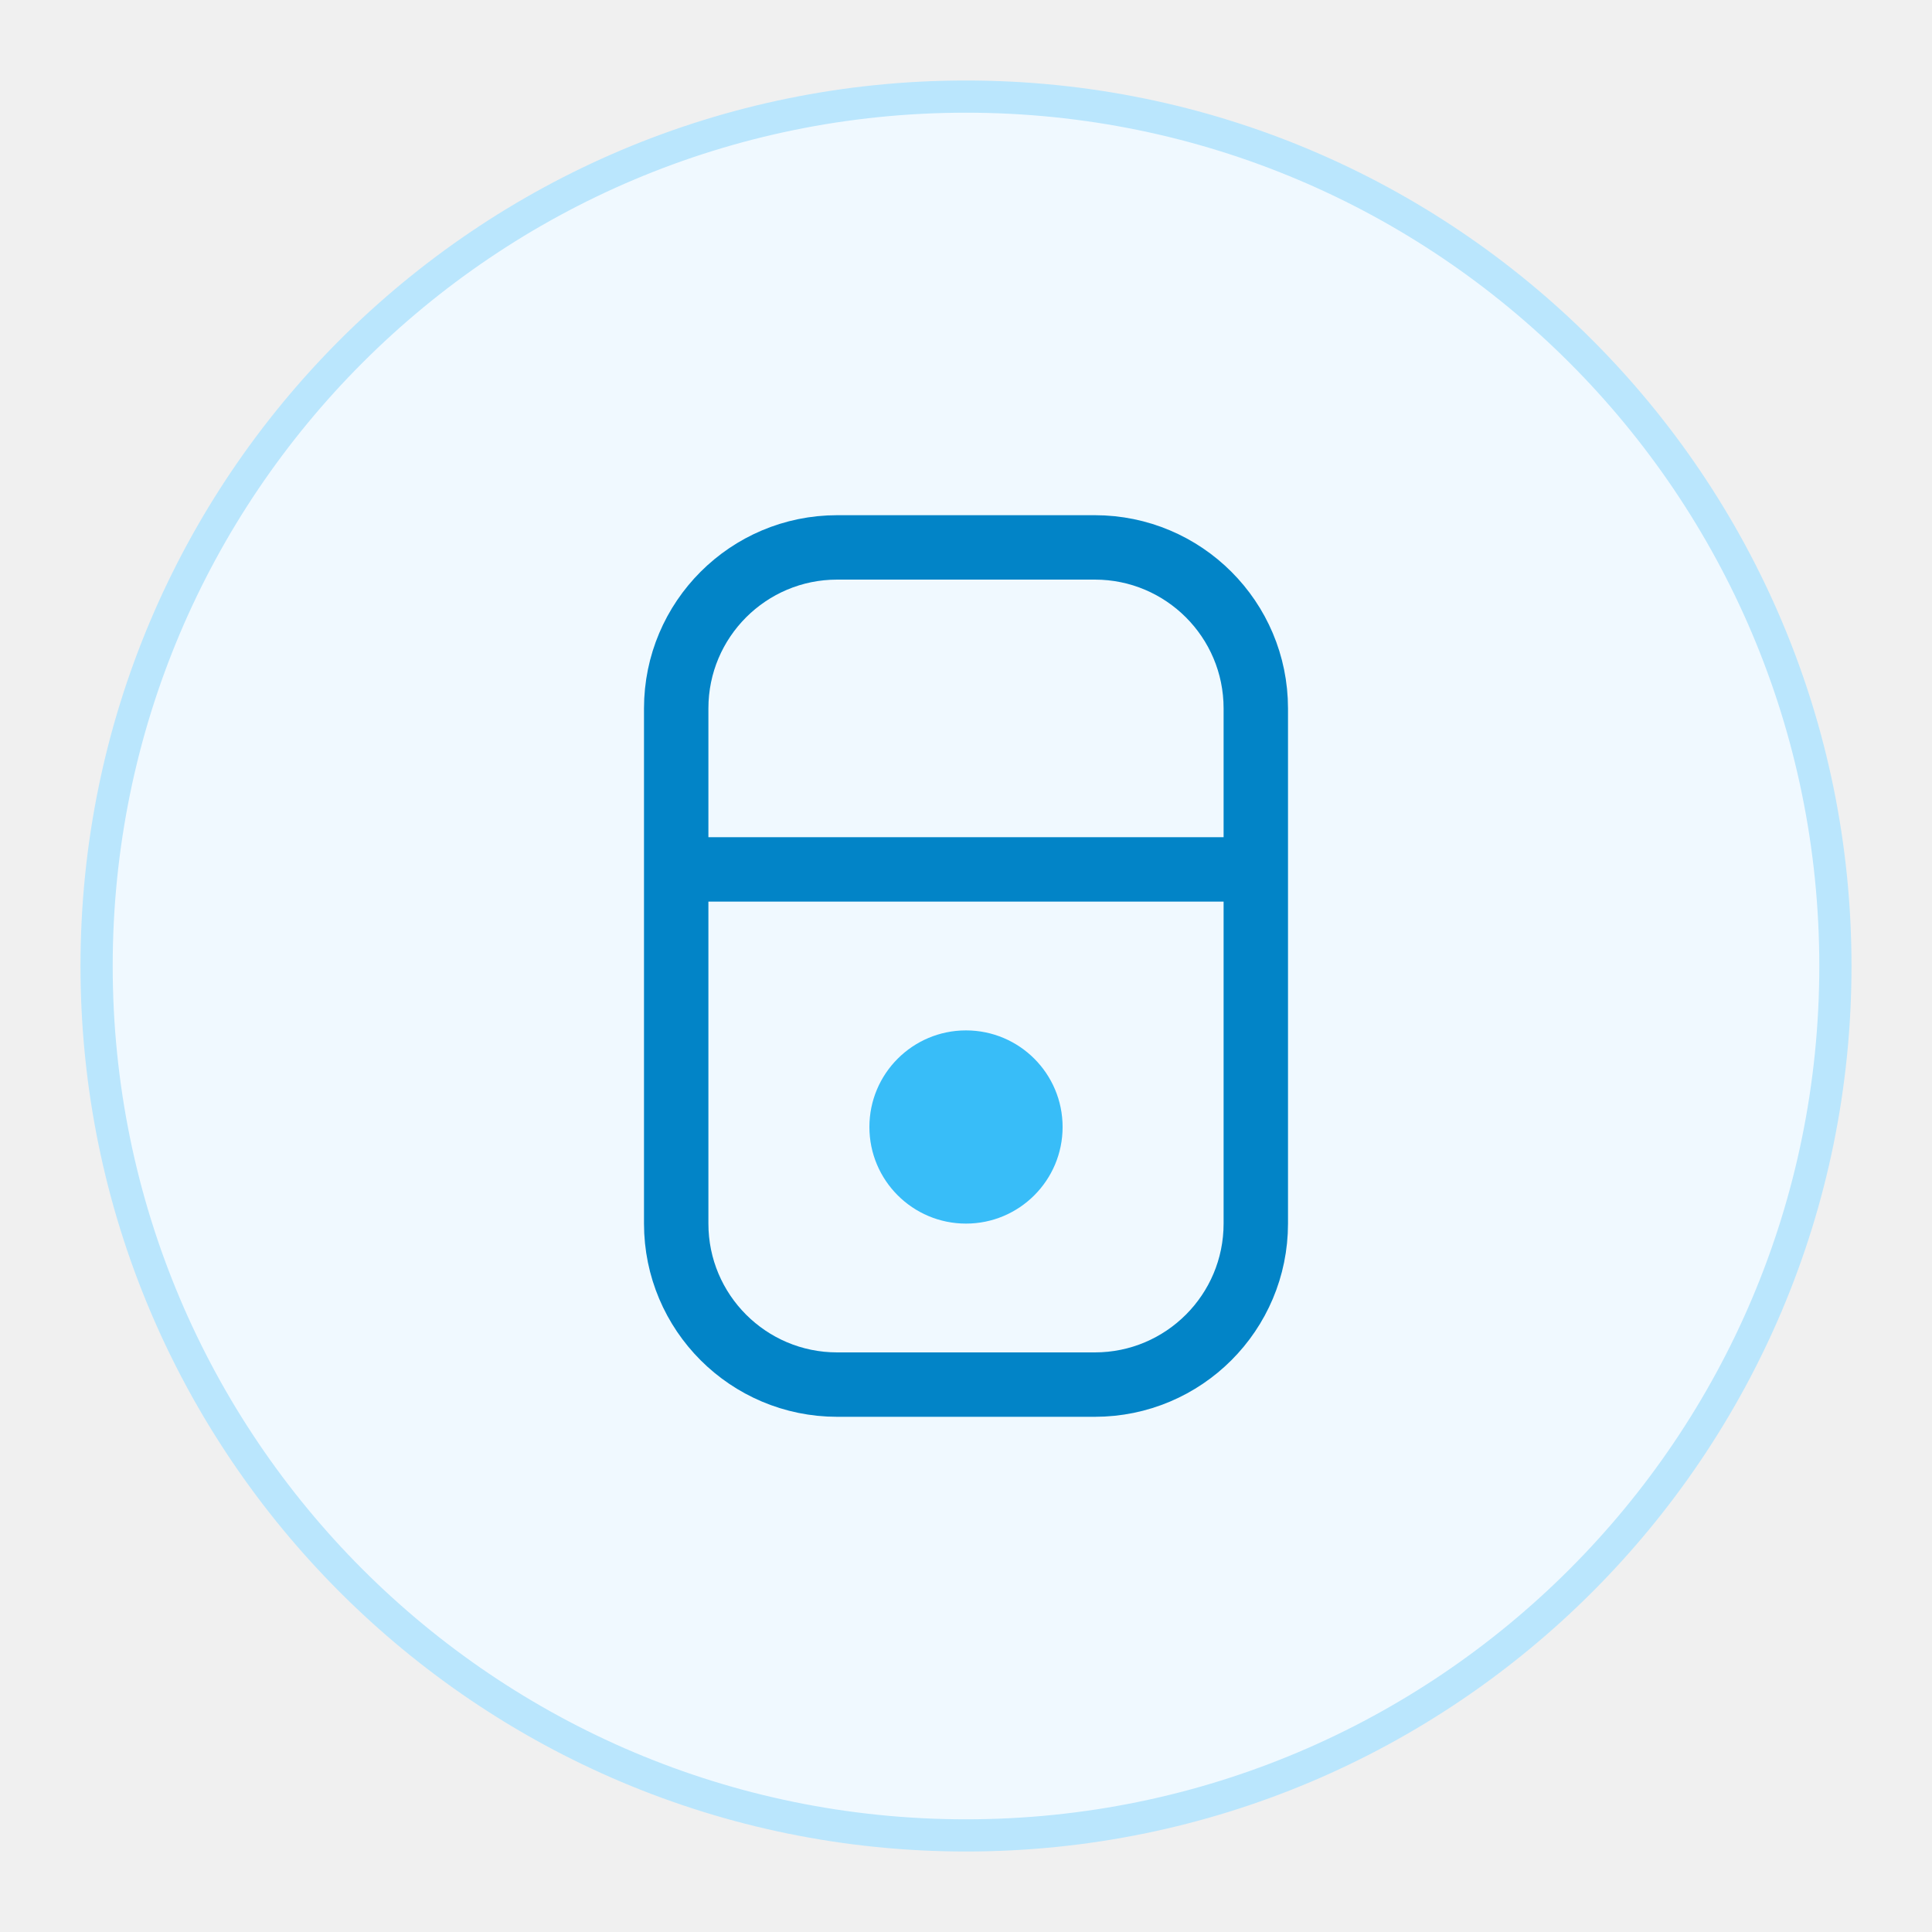
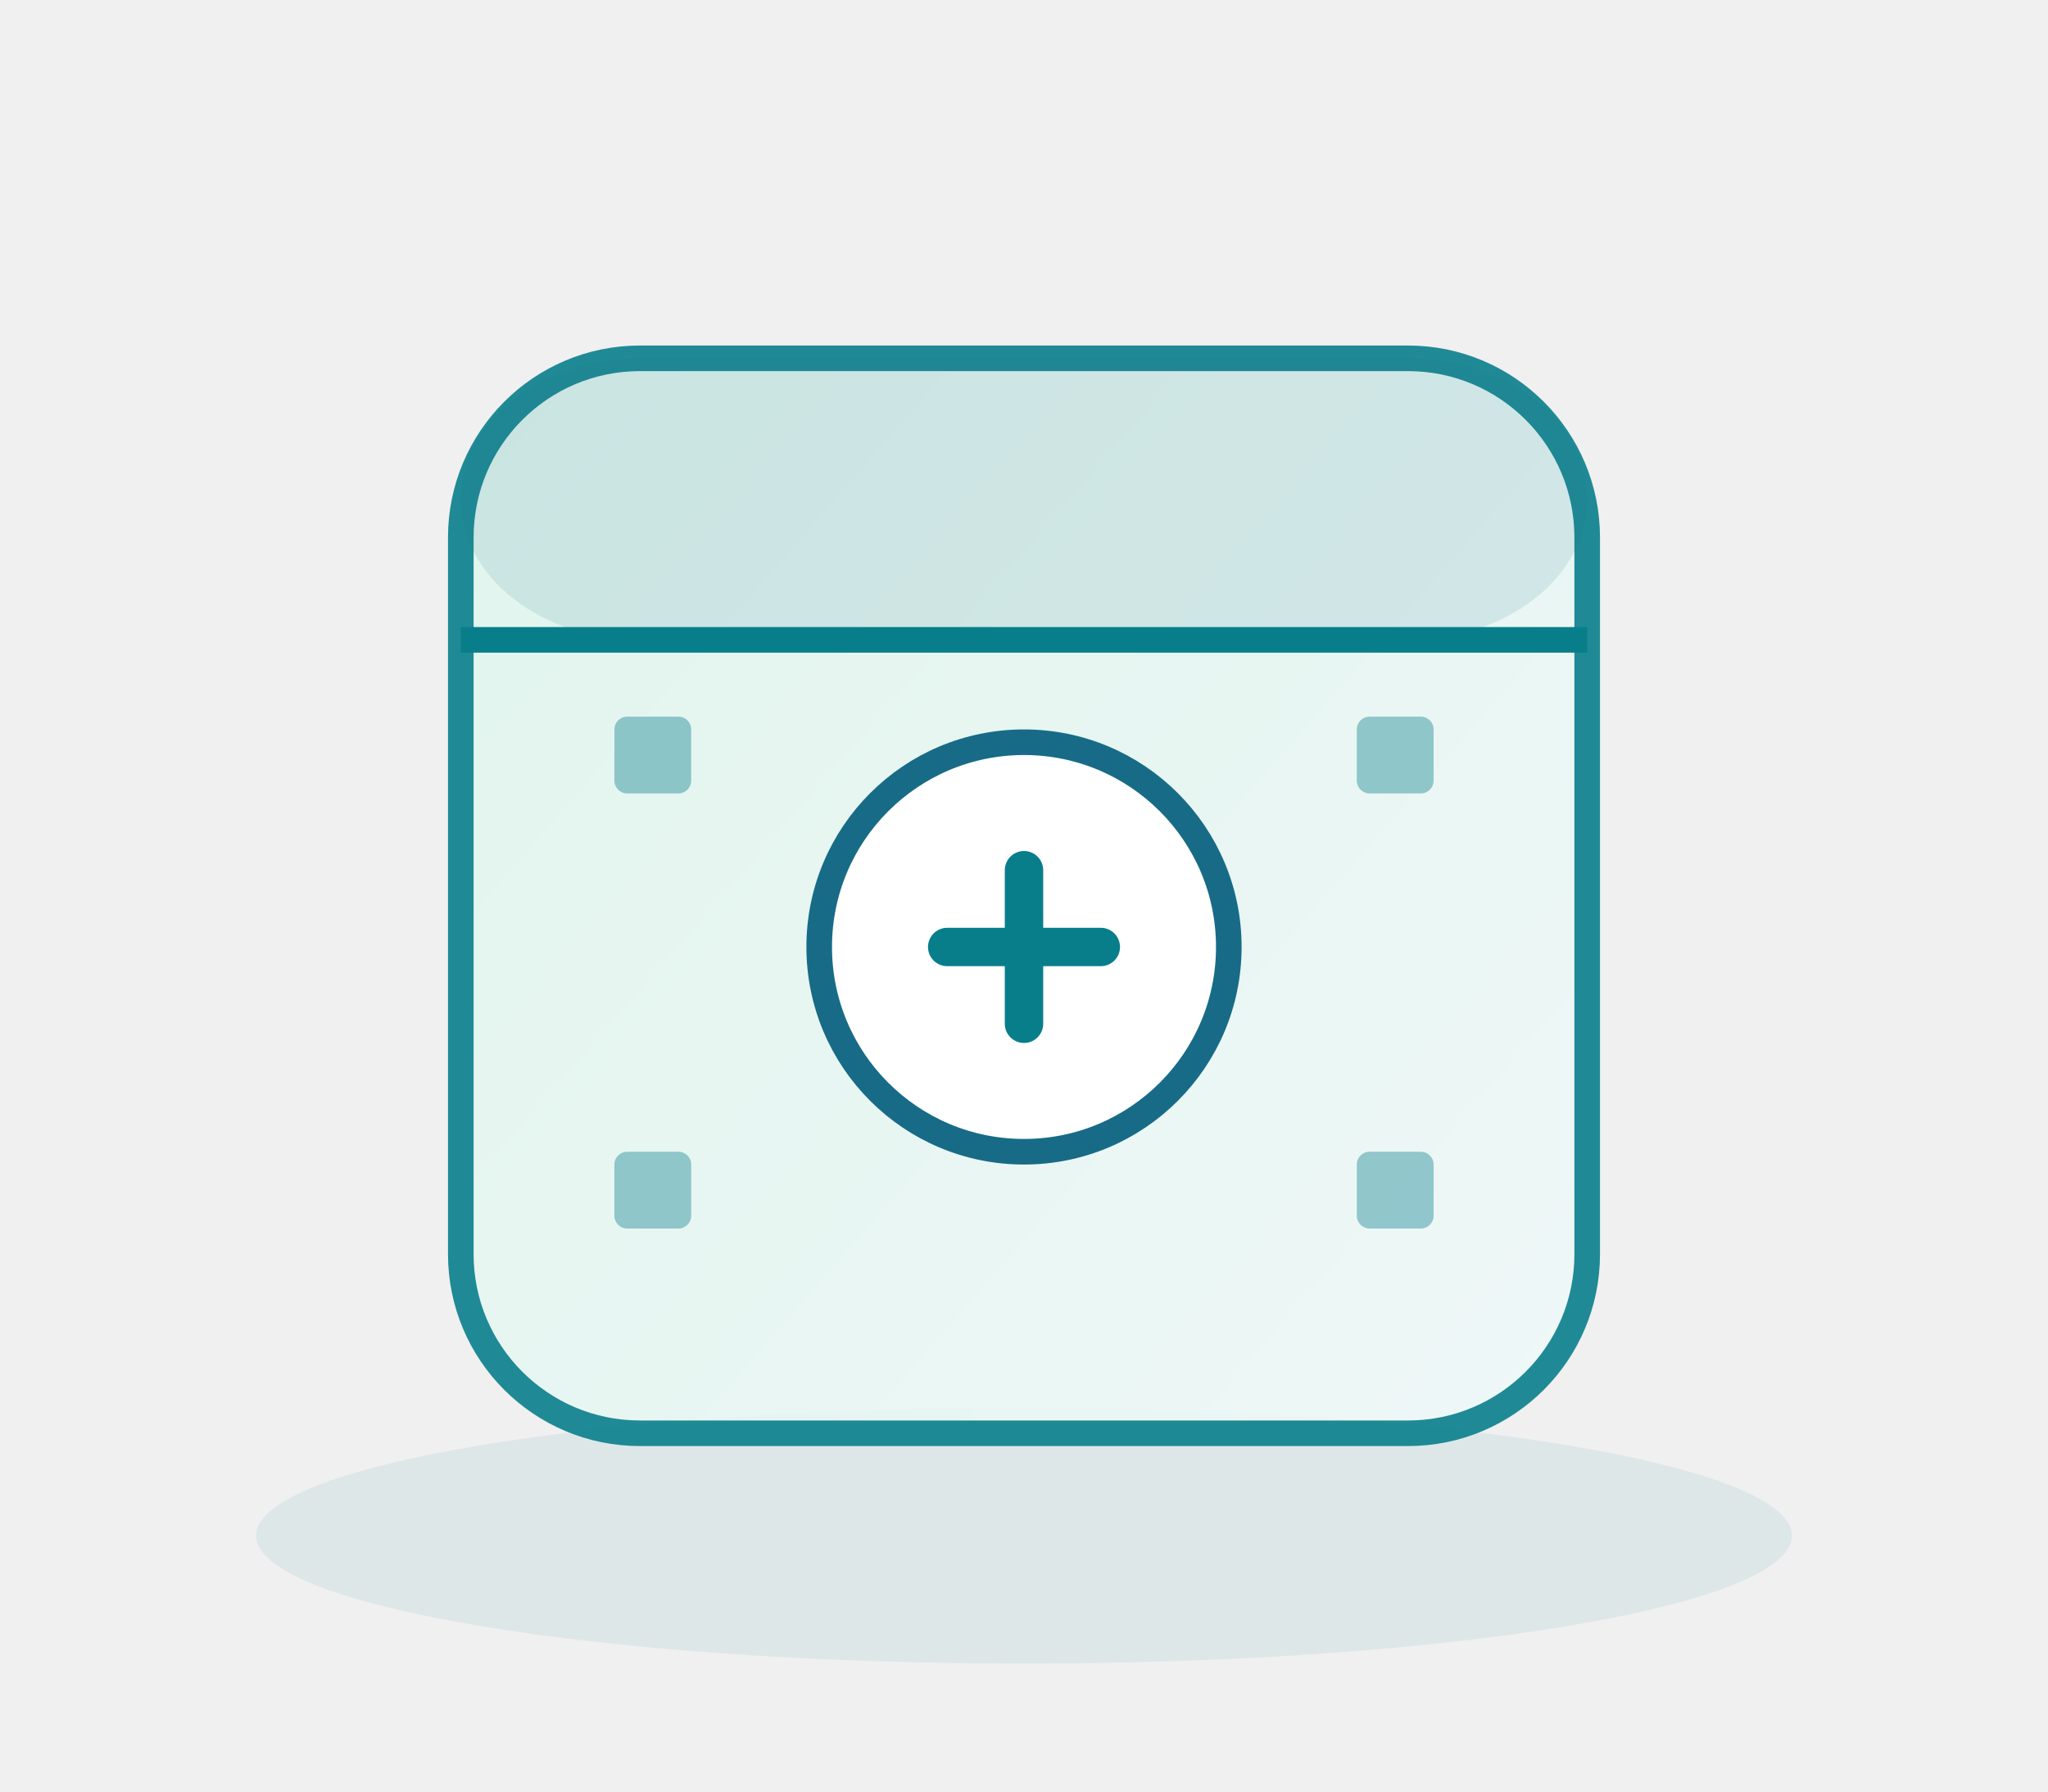
- <svg xmlns="http://www.w3.org/2000/svg" width="120" height="120" viewBox="0 0 120 120" fill="none">
-   <circle cx="60" cy="60" r="54" fill="#f0f9ff" stroke="#bae6fd" stroke-width="2" />
-   <rect x="42" y="34" width="36" height="52" rx="10" stroke="#0284c7" stroke-width="4" />
-   <path d="M42 54h36" stroke="#0284c7" stroke-width="4" />
-   <circle cx="60" cy="70" r="6" fill="#38bdf8" />
+ <svg xmlns="http://www.w3.org/2000/svg" width="160" height="140" viewBox="0 0 160 140" fill="none" role="img" aria-label="Empty medicine cabinet illustration">
+   <defs>
+     <linearGradient id="emptyGrad" x1="0" y1="0" x2="160" y2="140" gradientUnits="userSpaceOnUse">
+       <stop stop-color="#D9F3E8" />
+       <stop offset="1" stop-color="#F4F9FC" />
+     </linearGradient>
+   </defs>
+   <ellipse cx="80" cy="120" rx="60" ry="10" fill="#087E8B" opacity="0.08" />
+   <rect x="36" y="28" width="88" height="84" rx="14" fill="url(#emptyGrad)" stroke="#087E8B" stroke-width="2" opacity="0.9" />
+   <rect x="36" y="28" width="88" height="22" rx="14" fill="#176B87" opacity="0.12" />
+   <line x1="36" y1="50" x2="124" y2="50" stroke="#087E8B" stroke-width="2" />
+   <circle cx="80" cy="74" r="16" fill="#ffffff" stroke="#176B87" stroke-width="2" />
+   <path d="M74 74h12M80 68v12" stroke="#087E8B" stroke-width="3" stroke-linecap="round" />
+   <rect x="48" y="56" width="6" height="6" rx="1" fill="#087E8B" opacity="0.4" />
+   <rect x="106" y="56" width="6" height="6" rx="1" fill="#087E8B" opacity="0.4" />
+   <rect x="48" y="90" width="6" height="6" rx="1" fill="#087E8B" opacity="0.4" />
+   <rect x="106" y="90" width="6" height="6" rx="1" fill="#087E8B" opacity="0.4" />
</svg>
